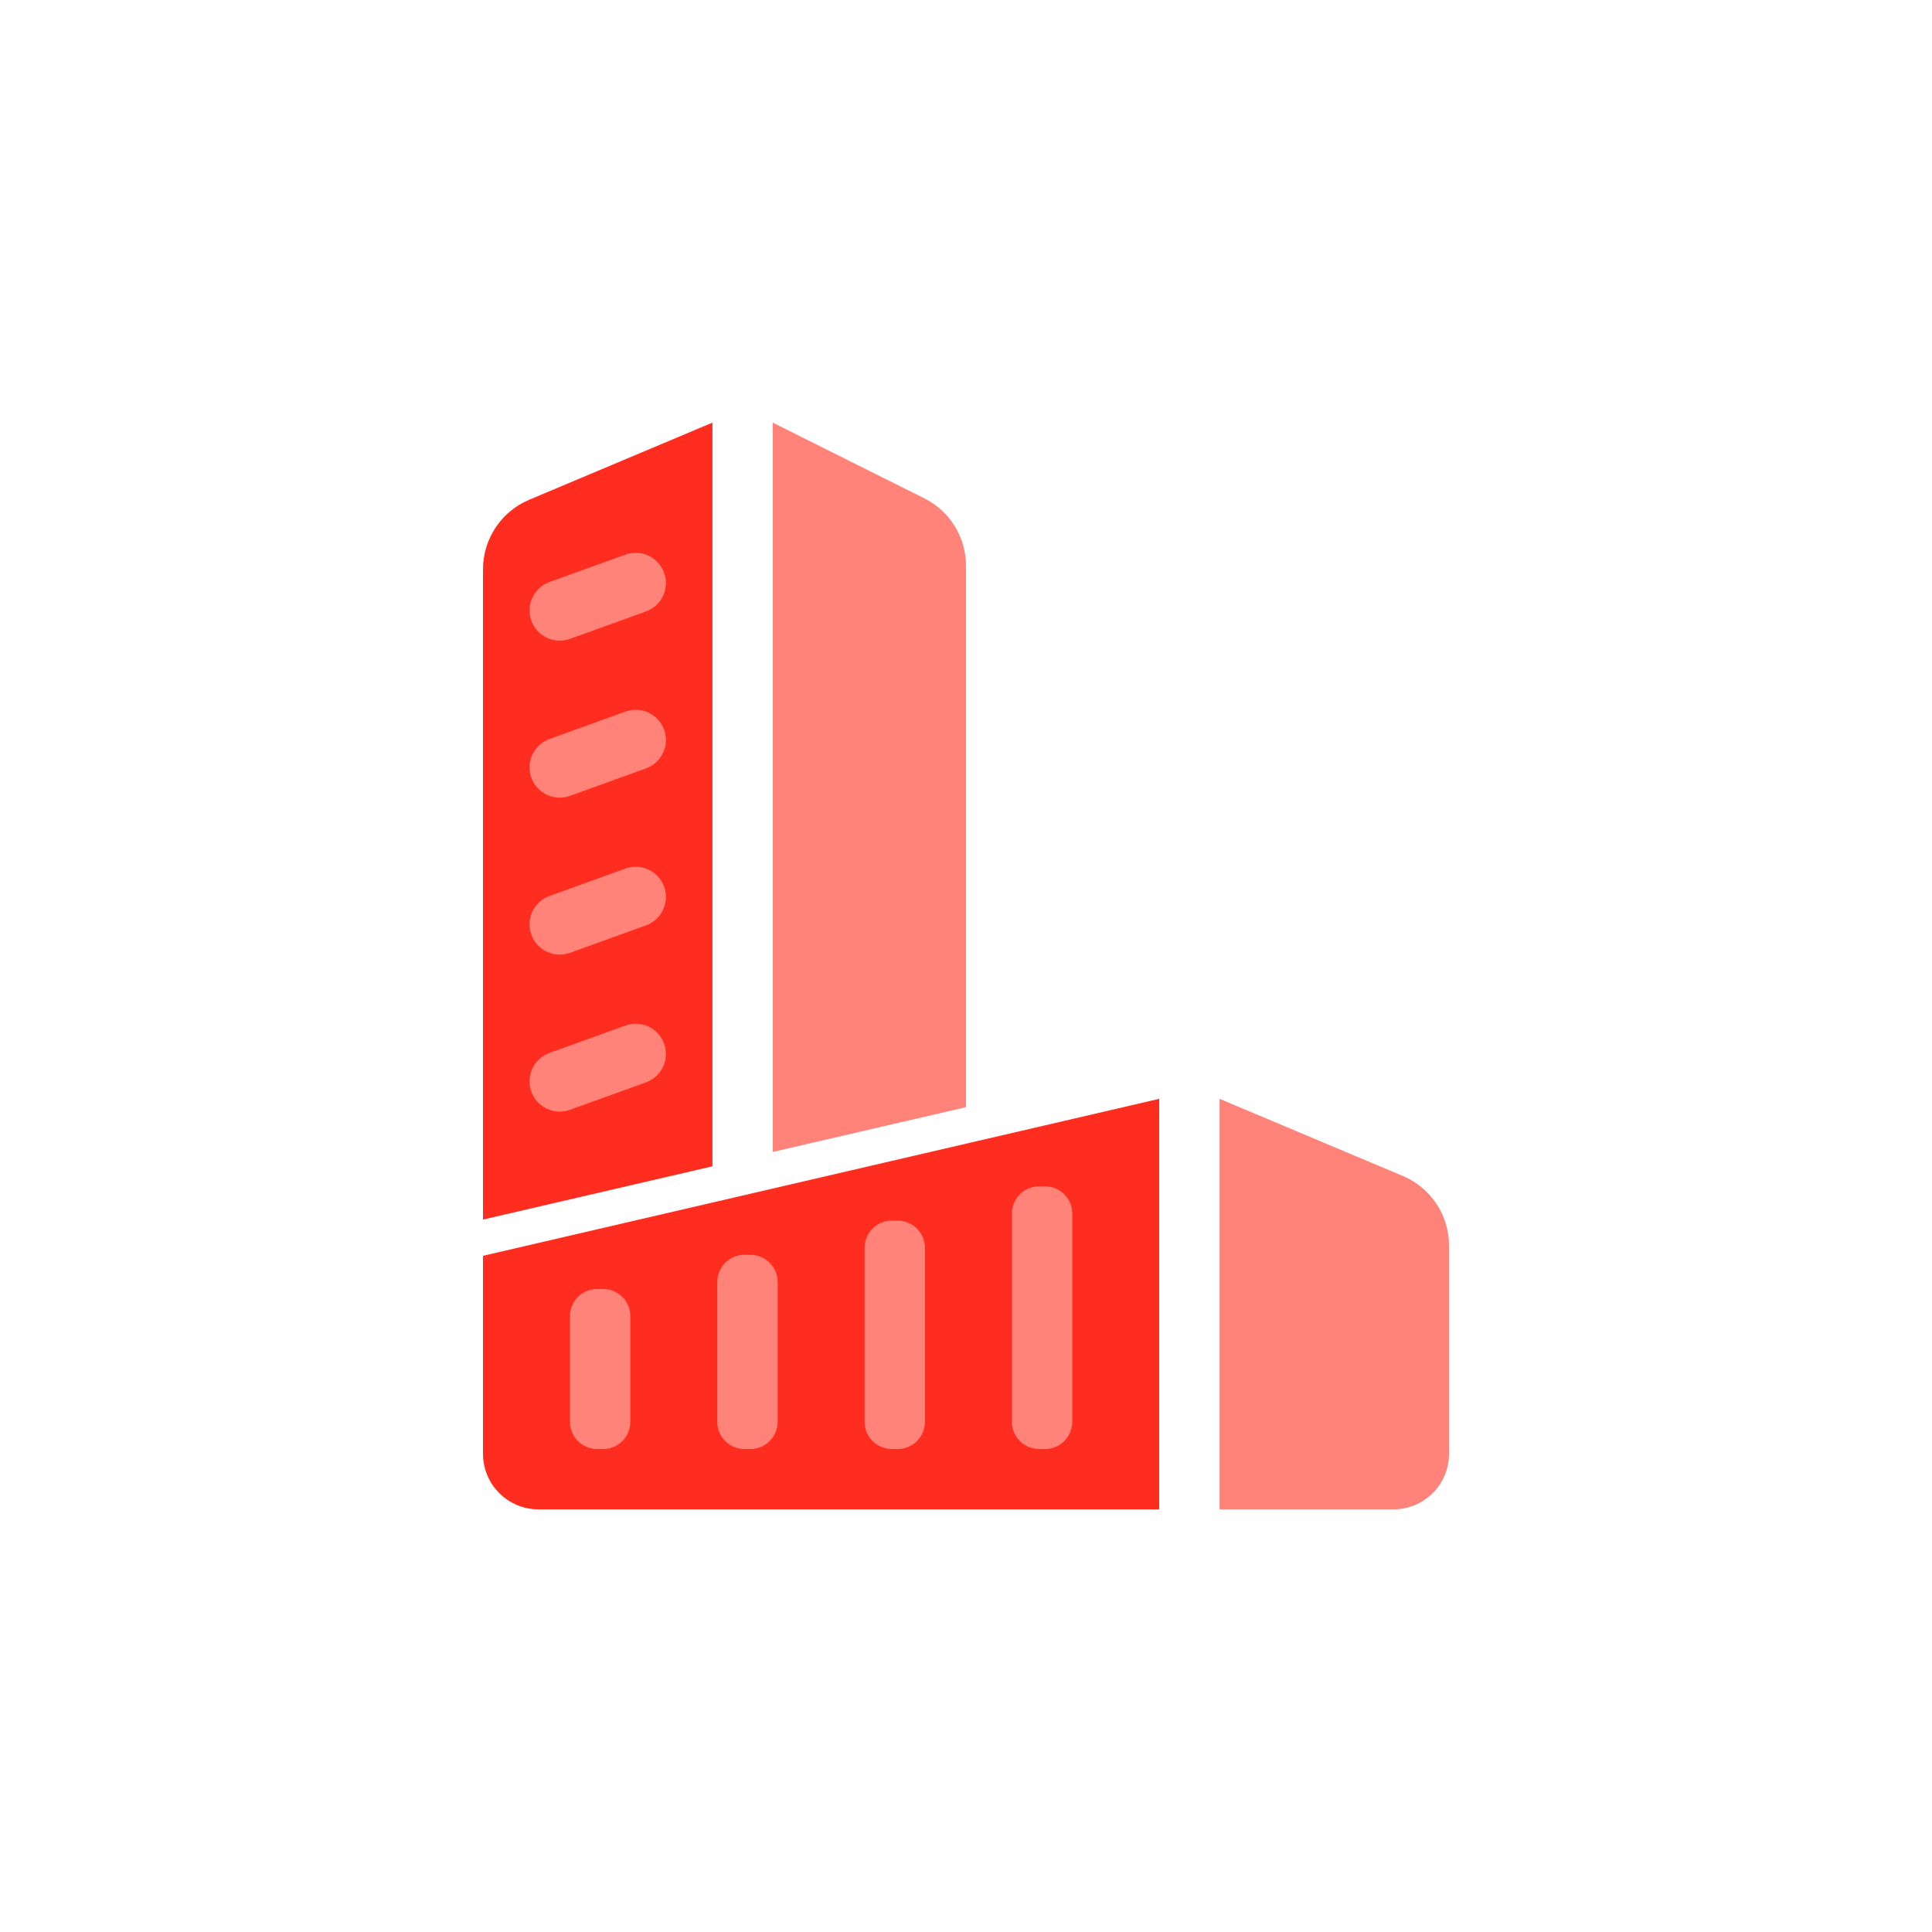
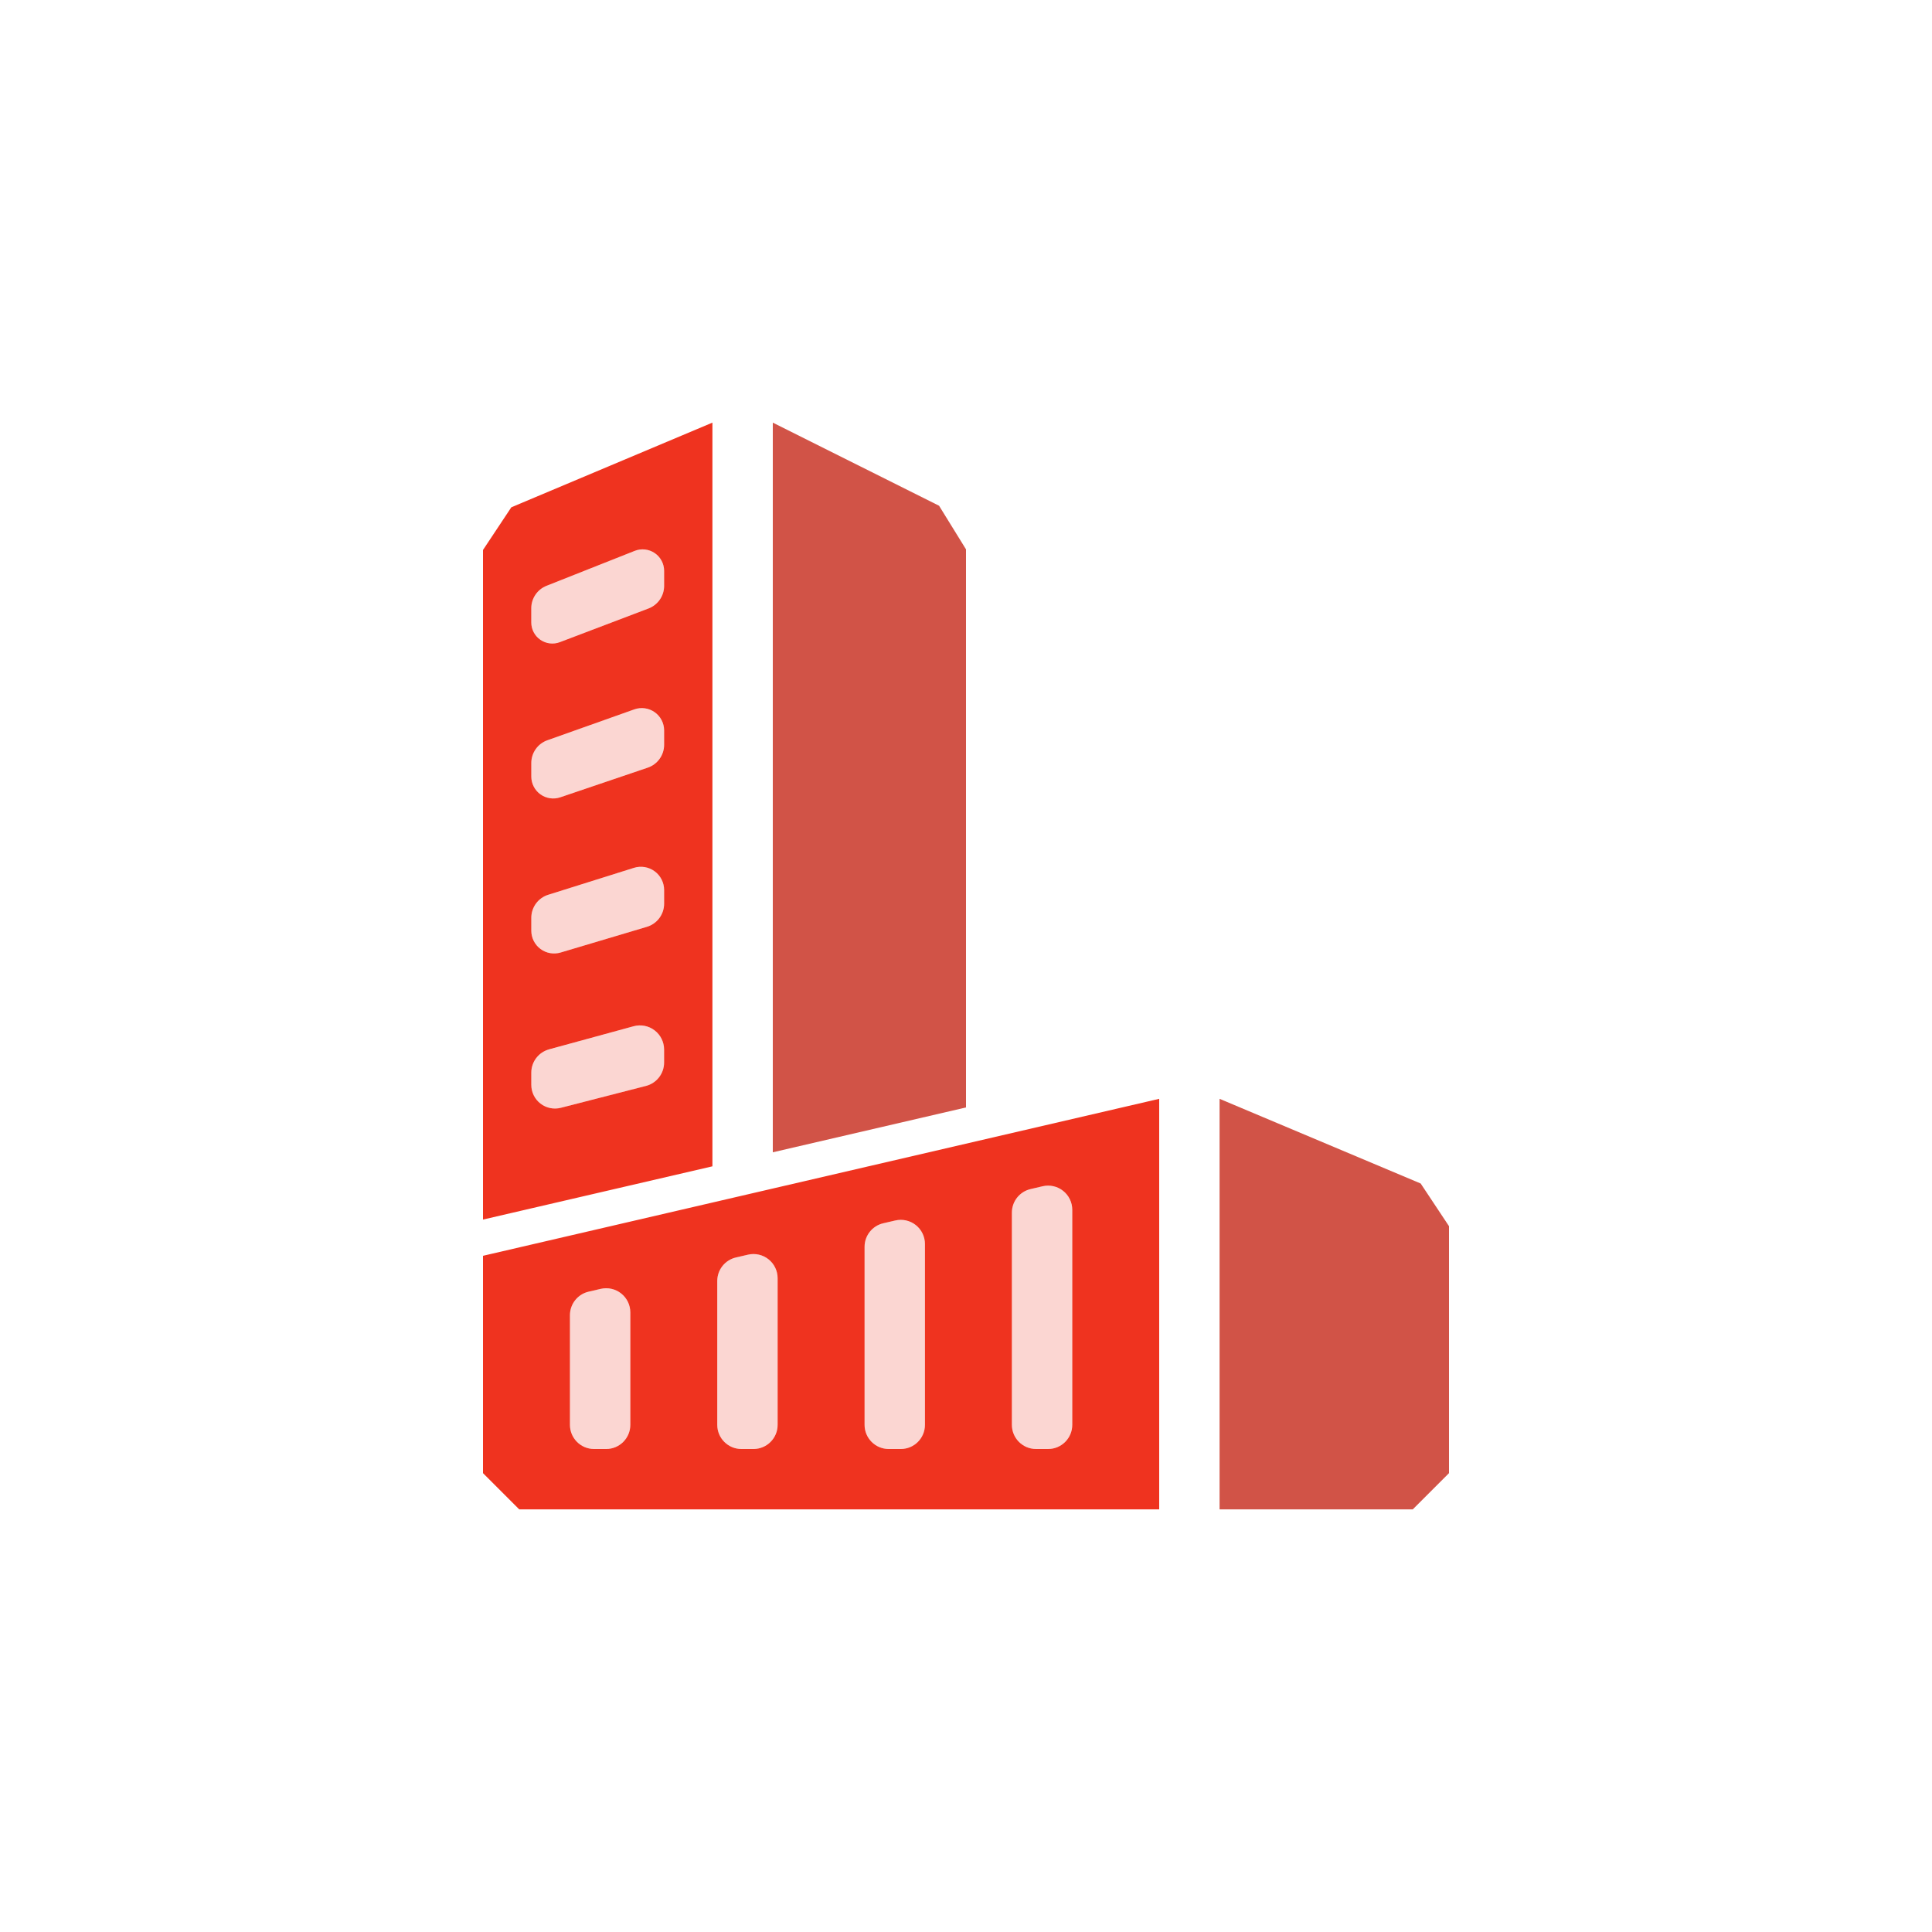
- <svg xmlns="http://www.w3.org/2000/svg" viewBox="0 0 128 128">
-   <rect width="128" height="128" fill="#FFFFFF" />
-   <g transform="translate(64 64) scale(0.8) translate(-64 -64)">
-     <path fill="#FF2D20" d="M24 31.15A6.25 6.25 0 0 1 27.82 25.39L43 19L43 80.59L24 85ZM24 88L80 75L80 109L28.6 109A4.6 4.6 0 0 1 24 104.4Z" />
-     <path fill="#FF8379" d="M48 19L60.55 25.27A6.25 6.25 0 0 1 64 30.86L64 75.69L48 79.4ZM85 75L100.18 81.39A6.25 6.25 0 0 1 104 87.15L104 104.4A4.6 4.6 0 0 1 99.4 109L85 109Z" />
-     <path fill="#FF8379" d="M28 35.4A2.5 2.5 0 0 1 29.51 32.2L35.8 29.93A2.5 2.5 0 0 1 39 31.44L39 31.44A2.5 2.5 0 0 1 37.49 34.64L31.2 36.91A2.5 2.5 0 0 1 28 35.4ZM28 48.4A2.5 2.5 0 0 1 29.51 45.2L35.8 42.93A2.5 2.5 0 0 1 39 44.44L39 44.44A2.5 2.5 0 0 1 37.49 47.64L31.2 49.91A2.5 2.5 0 0 1 28 48.4ZM28 61.4A2.5 2.5 0 0 1 29.51 58.2L35.8 55.93A2.5 2.5 0 0 1 39 57.44L39 57.44A2.5 2.5 0 0 1 37.49 60.64L31.2 62.91A2.5 2.5 0 0 1 28 61.4ZM28 74.4A2.5 2.5 0 0 1 29.51 71.2L35.8 68.93A2.5 2.5 0 0 1 39 70.44L39 70.44A2.5 2.5 0 0 1 37.49 73.64L31.2 75.91A2.5 2.5 0 0 1 28 74.4ZM31.2 93A2.25 2.25 0 0 1 33.45 90.75L33.95 90.75A2.25 2.25 0 0 1 36.2 93L36.2 101.75A2.25 2.25 0 0 1 33.95 104L33.45 104A2.25 2.25 0 0 1 31.2 101.75ZM43.4 90.17A2.25 2.25 0 0 1 45.65 87.92L46.15 87.92A2.25 2.25 0 0 1 48.4 90.17L48.4 101.75A2.25 2.25 0 0 1 46.15 104L45.65 104A2.25 2.25 0 0 1 43.4 101.75ZM55.6 87.34A2.25 2.25 0 0 1 57.85 85.09L58.35 85.09A2.25 2.25 0 0 1 60.6 87.34L60.6 101.75A2.25 2.25 0 0 1 58.35 104L57.85 104A2.25 2.25 0 0 1 55.6 101.75ZM67.8 84.5A2.25 2.25 0 0 1 70.05 82.25L70.55 82.25A2.25 2.25 0 0 1 72.8 84.5L72.8 101.75A2.25 2.25 0 0 1 70.55 104L70.05 104A2.25 2.25 0 0 1 67.8 101.75Z" />
+ <svg xmlns="http://www.w3.org/2000/svg" fill-rule="evenodd" viewBox="0 0 64 64">
+   <rect width="64" height="64" fill="#fff" />
+   <g transform="translate(32 32) scale(.8) translate(-32 -32)">
+     <path fill="#ef331f" d="M12 53v-9l28-6.5v17H13.5zm4.374-7.515a1 1 0 0 0-.774.974V51a1 1 0 0 0 1 1h.5a1 1 0 0 0 1-1v-4.657a1 1 0 0 0-1.226-.974zm18.3-4.248a1 1 0 0 0-.774.974V51a1 1 0 0 0 1 1h.5a1 1 0 0 0 1-1v-8.906a1 1 0 0 0-1.226-.974zm-6.1 1.416a1 1 0 0 0-.774.974V51a1 1 0 0 0 1 1h.5a1 1 0 0 0 1-1v-7.489a1 1 0 0 0-1.226-.974zm-6.1 1.416a1 1 0 0 0-.774.974V51a1 1 0 0 0 1 1h.5a1 1 0 0 0 1-1v-6.073a1 1 0 0 0-1.226-.974zM12 42.5V14.773l1.173-1.767L21.5 9.5v30.795zm2.736-7.048a1 1 0 0 0-.736.965v.503a.98.98 0 0 0 1.226.951l3.522-.905a1 1 0 0 0 .751-.969v-.537a1 1 0 0 0-1.264-.965l-3.5.956Zm-.071-12.799a1 1 0 0 0-.665.942v.56a.908.908 0 0 0 1.199.86l3.622-1.228a1 1 0 0 0 .679-.947v-.594a.925.925 0 0 0-1.235-.872zm-.034-6.396c-.381.151-.632.52-.632.93v.587a.873.873 0 0 0 1.184.816l3.672-1.395c.388-.148.645-.52.645-.935v-.621a.89.89 0 0 0-1.219-.828zm.069 12.794a1 1 0 0 0-.7.954v.532a.944.944 0 0 0 1.214.905l3.572-1.064a1 1 0 0 0 .714-.958v-.566a.962.962 0 0 0-1.251-.918z" />
+     <path fill="#d15347" d="M24 39.714V9.5l6.885 3.442L32 14.747v23.11z" />
+     <path fill="#d15347" d="m42.5 37.5 8.327 3.506L52 42.773V53l-1.5 1.5h-8z" />
+     <path fill="#ef331f" fill-opacity=".2" d="m14.736 35.452 3.5-.956a1 1 0 0 1 1.264.965v.537c0 .456-.309.855-.751.969l-3.522.905a.982.982 0 0 1-1.226-.951v-.503c0-.451.302-.846.736-.965Zm-.036-6.401 3.549-1.115a.962.962 0 0 1 1.251.918v.566a1 1 0 0 1-.714.958l-3.572 1.064A.945.945 0 0 1 14 30.537v-.532a1 1 0 0 1 .7-.954m-.035-6.398 3.599-1.279a.925.925 0 0 1 1.235.872v.594a1 1 0 0 1-.679.947l-3.622 1.228a.907.907 0 0 1-1.199-.86v-.56c0-.423.266-.801.665-.942Zm-.034-6.396 3.65-1.446a.89.89 0 0 1 1.219.828v.621c0 .415-.257.787-.645.935l-3.672 1.395a.874.874 0 0 1-1.184-.816v-.587a1 1 0 0 1 .632-.93m20.042 24.979.5-.116a1 1 0 0 1 1.226.974V51a1 1 0 0 1-1 1h-.5a1 1 0 0 1-1-1v-8.789a1 1 0 0 1 .774-.974Zm-6.1 1.416.5-.116a1 1 0 0 1 1.226.974v7.489a1 1 0 0 1-1 1h-.5a1 1 0 0 1-1-1v-7.373a1 1 0 0 1 .774-.974m-6.1 1.416.5-.116a1 1 0 0 1 1.226.974v6.073a1 1 0 0 1-1 1h-.5a1 1 0 0 1-1-1v-5.957a1 1 0 0 1 .774-.974m-6.1 1.416.5-.116a1 1 0 0 1 1.226.974v4.657a1 1 0 0 1-1 1h-.5a1 1 0 0 1-1-1v-4.541a1 1 0 0 1 .774-.974" />
  </g>
</svg>
